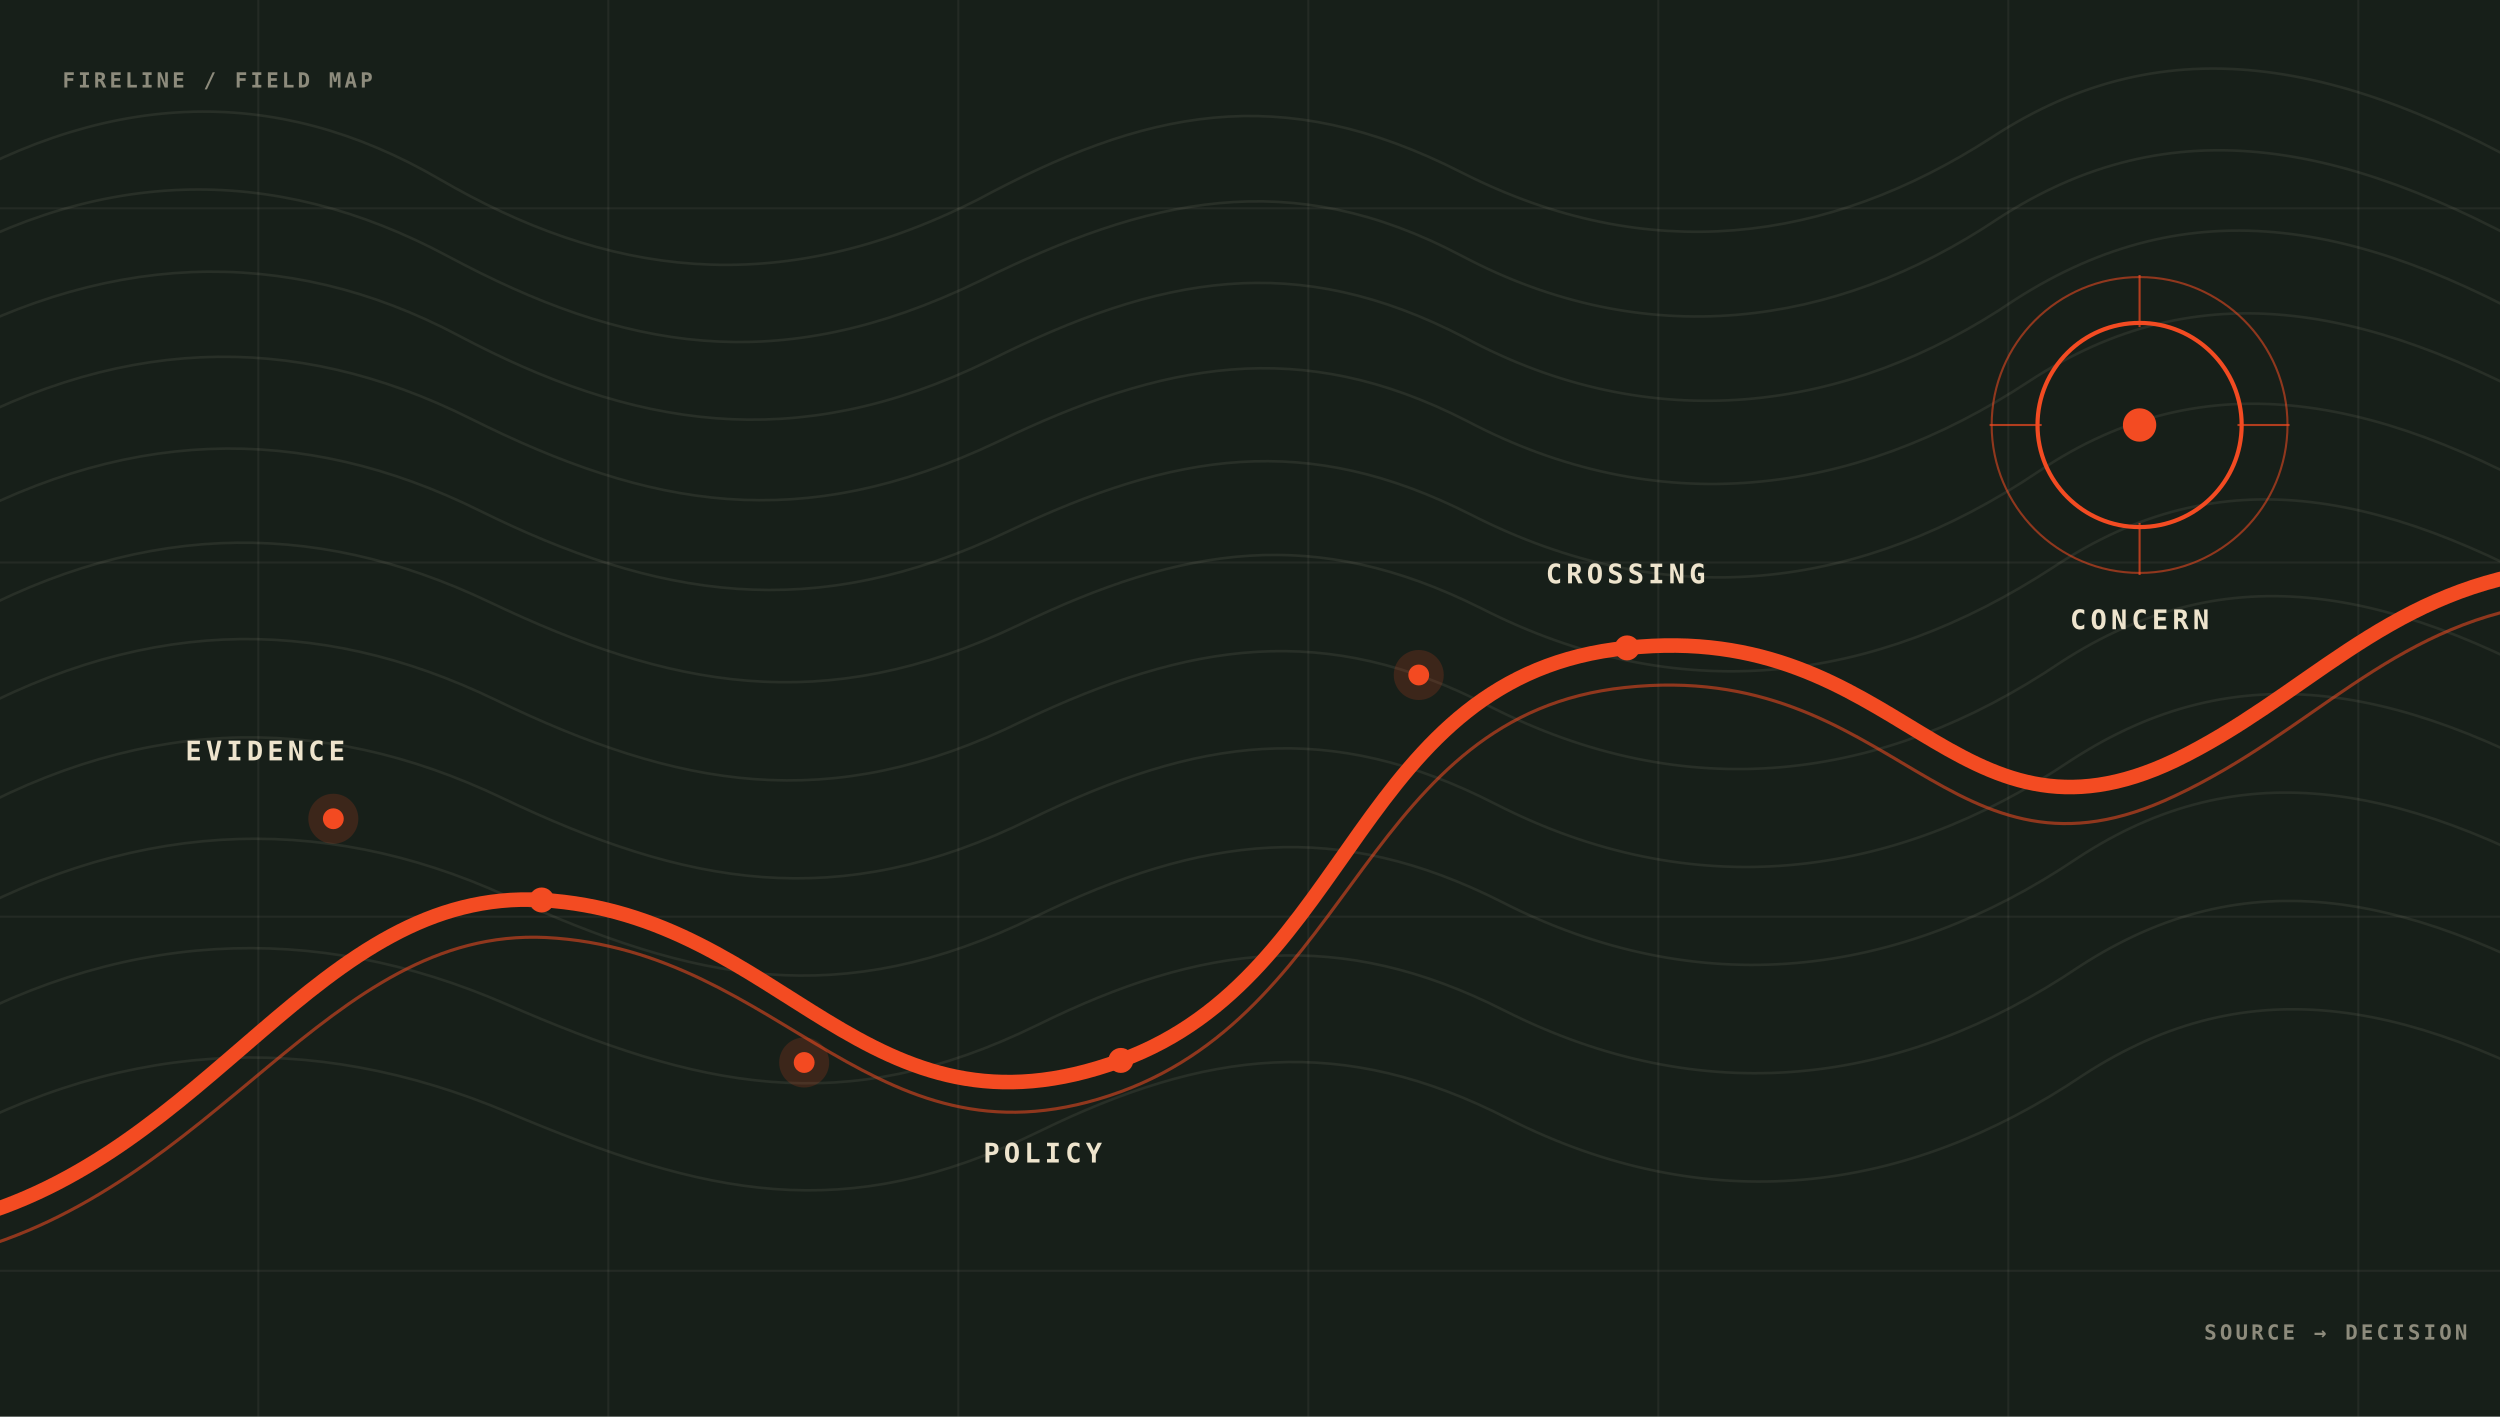
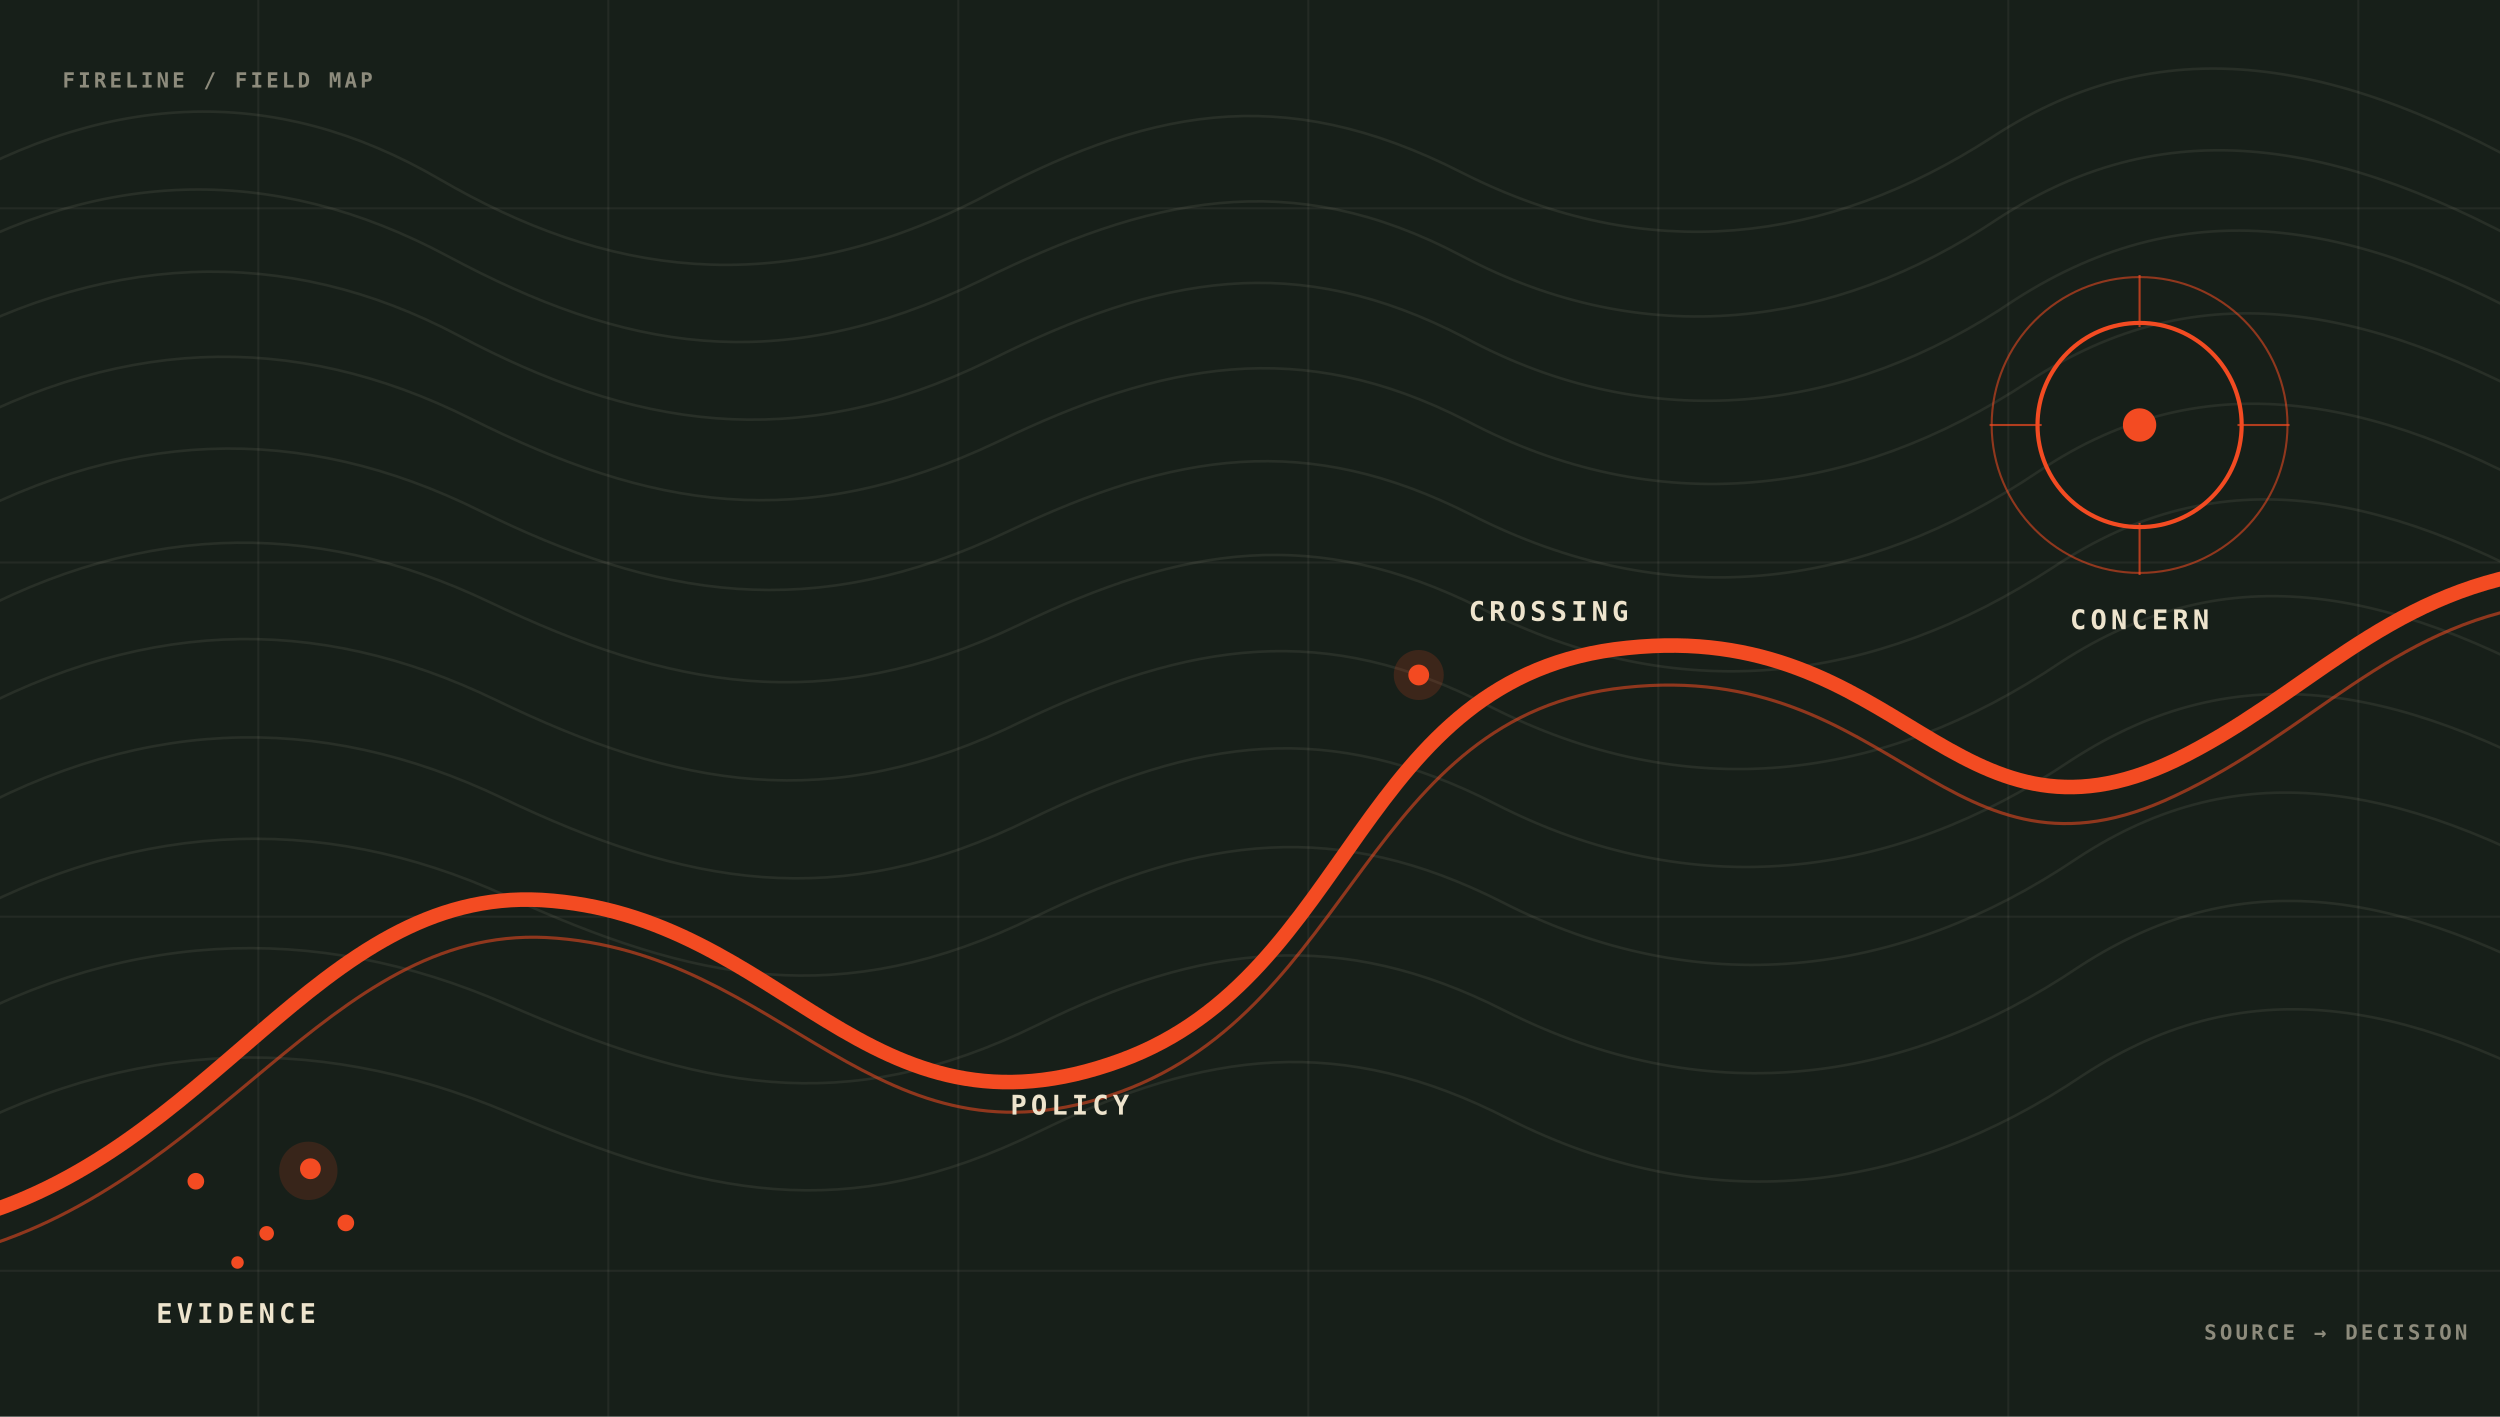
<svg xmlns="http://www.w3.org/2000/svg" viewBox="0 0 1200 680" fill="none">
  <rect width="1200" height="680" fill="#171f19" />
  <g stroke="#eee4cd" stroke-opacity=".08" stroke-width="1.25">
    <path d="M-40 98C49 42 132 40 211 86s161 59 258 10c80-43 145-58 233-13 89 45 175 34 254-17 84-55 172-39 284 30" />
    <path d="M-45 135C44 79 131 78 215 123s158 59 255 12c81-40 149-56 232-12 87 46 178 35 257-18 83-54 169-39 279 27" />
    <path d="M-42 173C48 120 137 117 220 161s161 58 255 12c82-41 147-53 228-11 89 48 183 37 264-18 84-54 168-40 275 25" />
    <path d="M-36 214C54 161 140 158 226 201s158 56 253 11c79-38 145-51 225-10 91 48 185 37 270-19 81-53 165-39 272 25" />
    <path d="M-34 258C58 204 145 203 230 245s160 55 254 10c80-38 143-48 222-8 94 48 187 37 273-21 79-53 165-38 269 26" />
    <path d="M-28 303C63 250 149 248 235 289s160 56 254 11c79-38 142-48 222-8 94 48 188 37 275-20 80-53 160-38 265 25" />
    <path d="M-28 350C65 296 151 294 238 336s160 56 253 10c80-38 145-48 224-7 94 48 188 37 274-21 80-52 160-38 265 25" />
    <path d="M-30 399C63 343 153 341 241 383s161 56 254 10c80-39 143-48 223-7 94 48 190 37 276-21 80-52 160-38 265 25" />
    <path d="M-34 449C60 393 153 389 243 430s160 56 254 10c80-39 145-47 224-7 94 48 190 37 276-21 79-52 159-37 263 25" />
    <path d="M-39 502C56 445 151 442 243 482s161 56 255 10c79-39 145-47 224-7 95 48 190 37 276-21 80-52 159-37 263 25" />
    <path d="M-42 556C54 498 149 494 244 534s161 55 255 9c80-39 145-47 225-6 95 48 190 37 276-21 80-52 159-37 263 25" />
  </g>
  <g stroke="#eee4cd" stroke-opacity=".06" stroke-width="1">
    <path d="M124 0v680M292 0v680M460 0v680M628 0v680M796 0v680M964 0v680M1132 0v680" />
    <path d="M0 100h1200M0 270h1200M0 440h1200M0 610h1200" />
  </g>
  <path d="M-20 586C102 555 152 426 260 432c117 7 155 122 278 77 112-41 113-185 243-198 132-14 156 105 263 54 62-30 100-80 176-91" stroke="#f34b22" stroke-width="7" />
  <path d="M-20 602C105 570 157 445 262 450c115 6 158 117 276 74 112-41 118-181 242-194 130-14 155 104 264 52 66-31 103-81 176-92" stroke="#f34b22" stroke-opacity=".55" stroke-width="1.5" />
  <g fill="#f34b22">
-     <circle cx="160" cy="393" r="5" />
-     <circle cx="160" cy="393" r="12" fill-opacity=".17" />
-     <circle cx="386" cy="510" r="5" />
-     <circle cx="386" cy="510" r="12" fill-opacity=".17" />
+     <circle cx="148" cy="562" r="14" fill-opacity=".15" />
+     <circle cx="94" cy="567" r="4" />
+     <circle cx="128" cy="592" r="3.5" />
+     <circle cx="149" cy="561" r="5" />
+     <circle cx="114" cy="606" r="3" />
+     <circle cx="166" cy="587" r="4" />
    <circle cx="681" cy="324" r="5" />
    <circle cx="681" cy="324" r="12" fill-opacity=".17" />
  </g>
-   <g fill="#f34b22">
-     <circle cx="260" cy="432" r="6" />
-     <circle cx="538" cy="509" r="6" />
-     <circle cx="781" cy="311" r="6" />
-   </g>
  <g font-family="IBM Plex Mono, ui-monospace, monospace" font-size="13" font-weight="700" letter-spacing="2" fill="#eee4cd">
-     <text x="89" y="365">EVIDENCE</text>
-     <text x="472" y="558">POLICY</text>
-     <text x="742" y="280">CROSSING</text>
+     <text x="75" y="635">EVIDENCE</text>
+     <text x="485" y="535">POLICY</text>
+     <text x="705" y="298">CROSSING</text>
  </g>
  <g transform="translate(955 132)">
    <circle cx="72" cy="72" r="71" stroke="#f34b22" stroke-opacity=".55" />
    <circle cx="72" cy="72" r="49" stroke="#f34b22" stroke-width="2" />
    <circle cx="72" cy="72" r="8" fill="#f34b22" />
    <path d="M72 0v25M72 119v25M0 72h25M119 72h25" stroke="#f34b22" stroke-opacity=".7" />
    <text x="72" y="170" text-anchor="middle" font-family="IBM Plex Mono, ui-monospace, monospace" font-size="13" font-weight="700" letter-spacing="2" fill="#eee4cd">CONCERN</text>
  </g>
  <g fill="#eee4cd" fill-opacity=".55" font-family="IBM Plex Mono, ui-monospace, monospace" font-size="10" font-weight="700" letter-spacing="1.5">
    <text x="30" y="42">FIRELINE / FIELD MAP</text>
    <text x="1058" y="643">SOURCE → DECISION</text>
  </g>
</svg>
